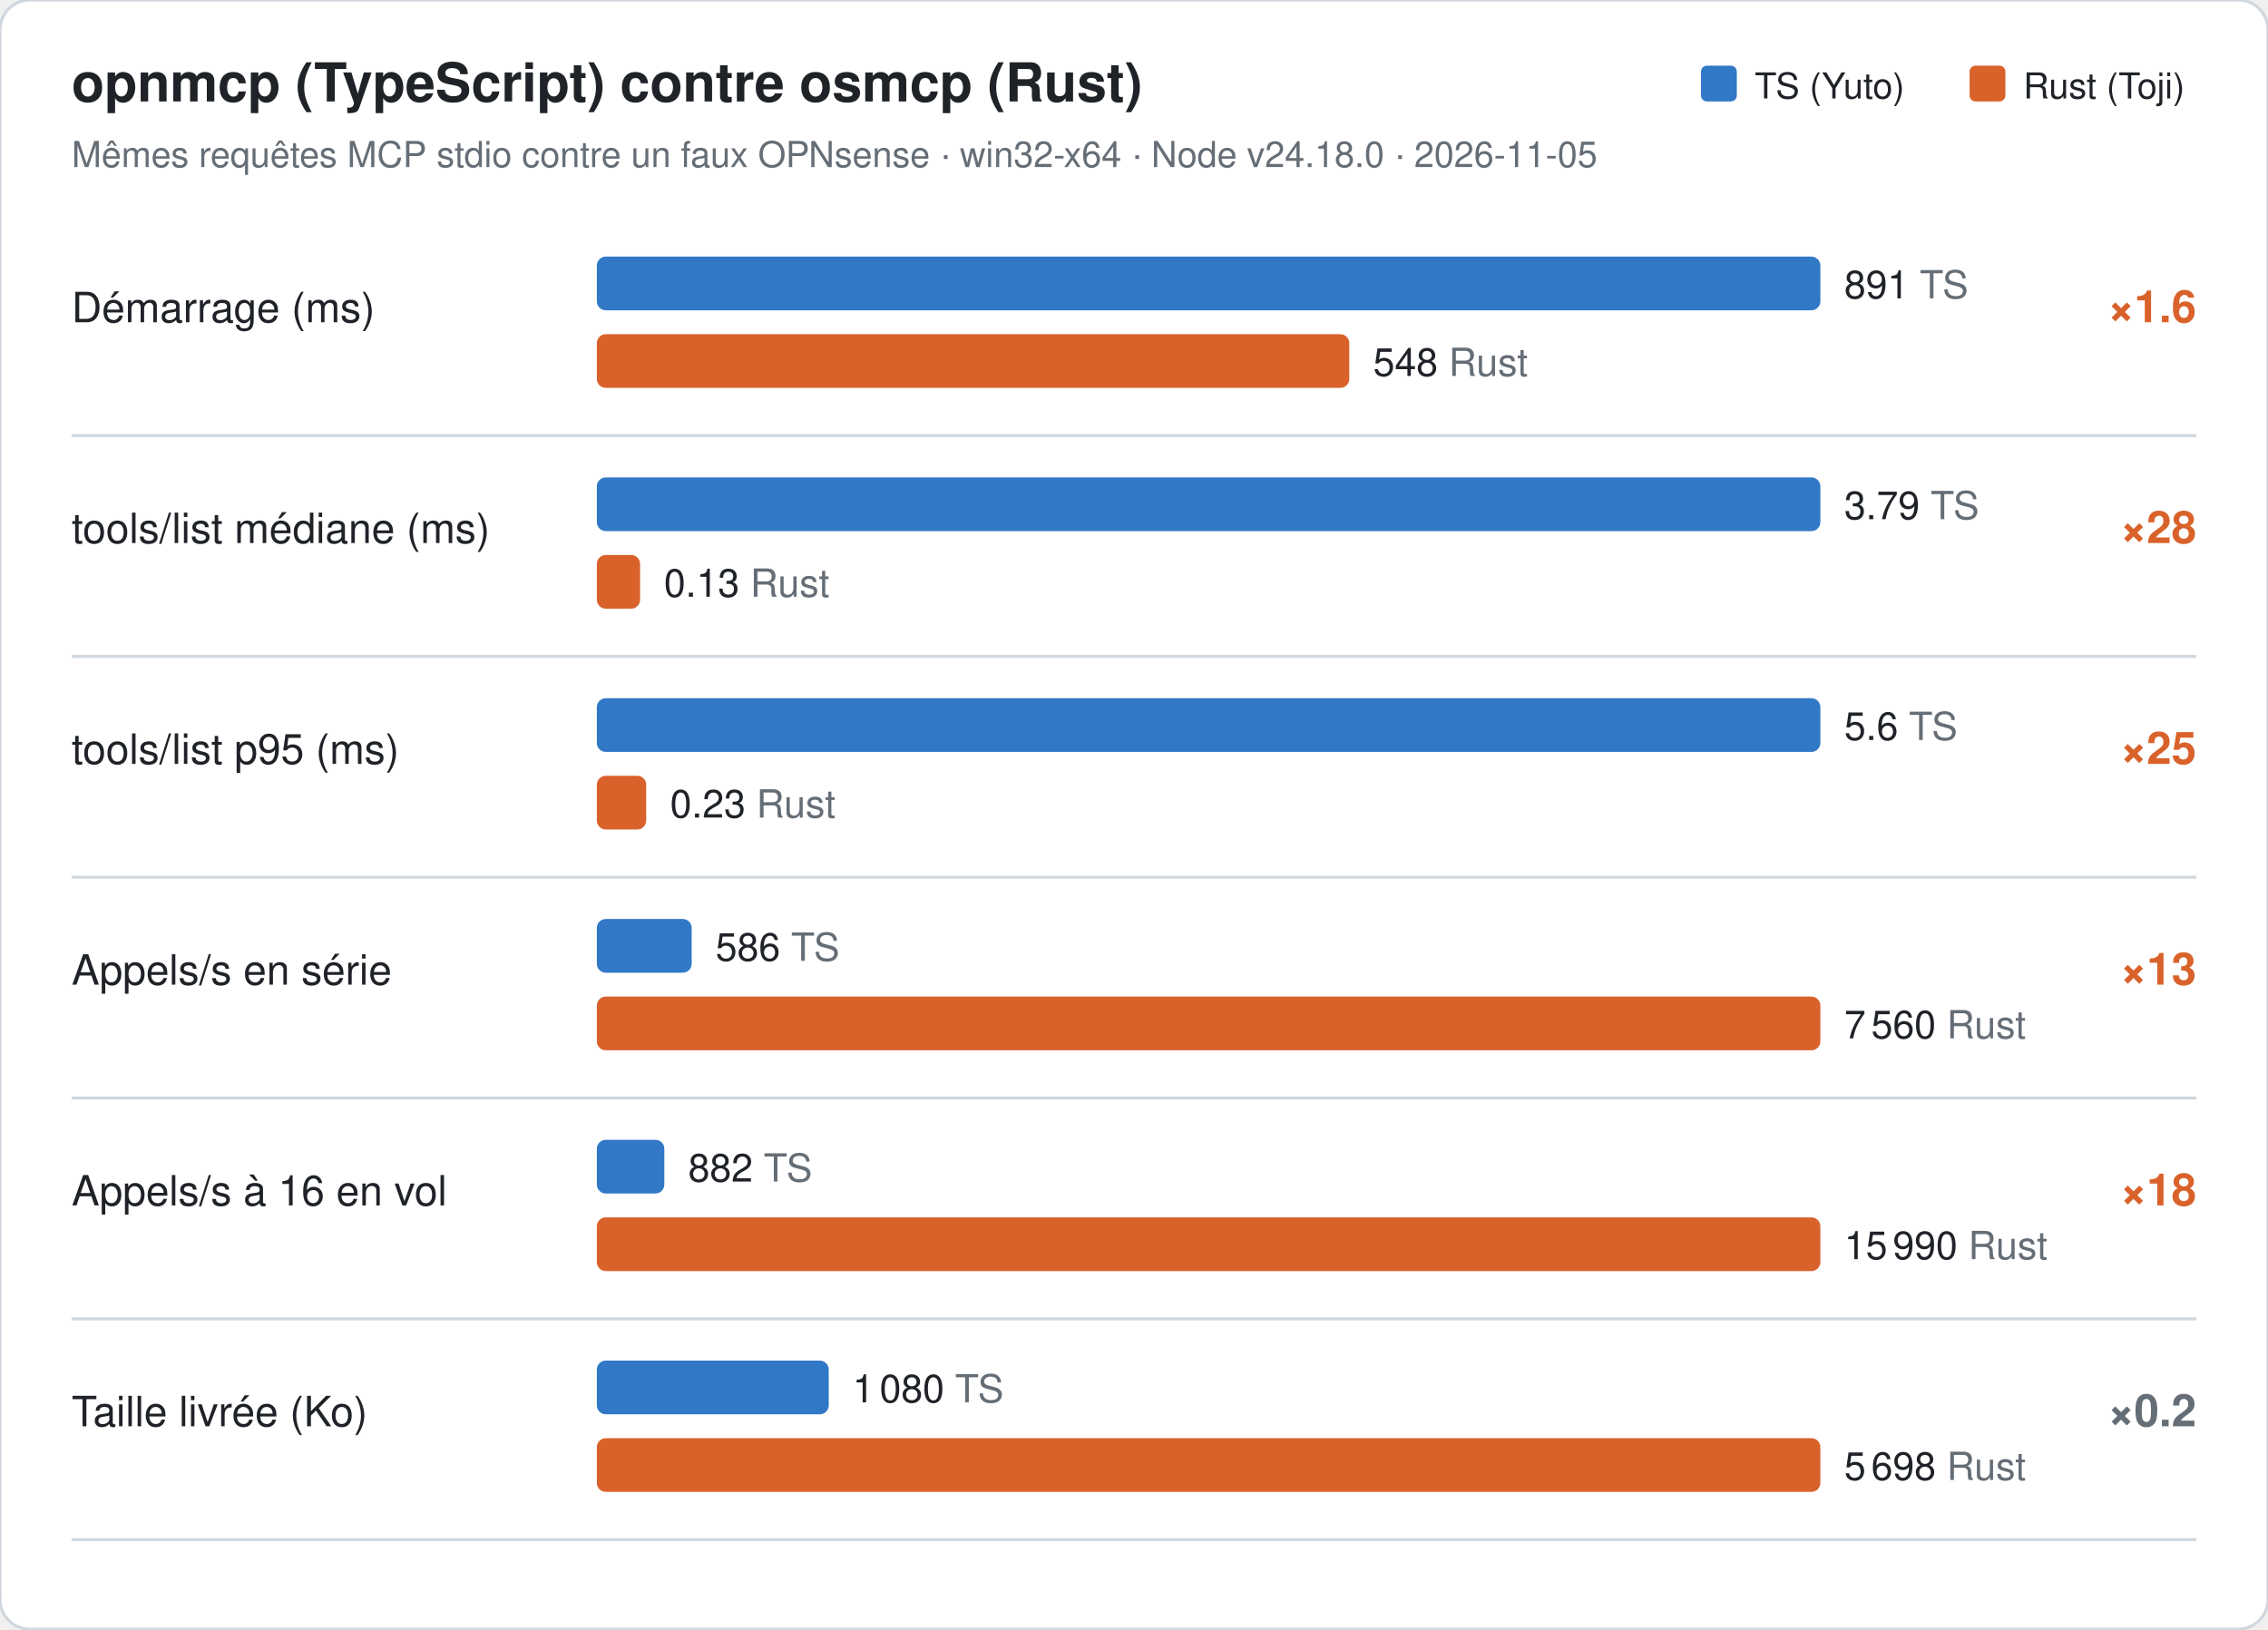
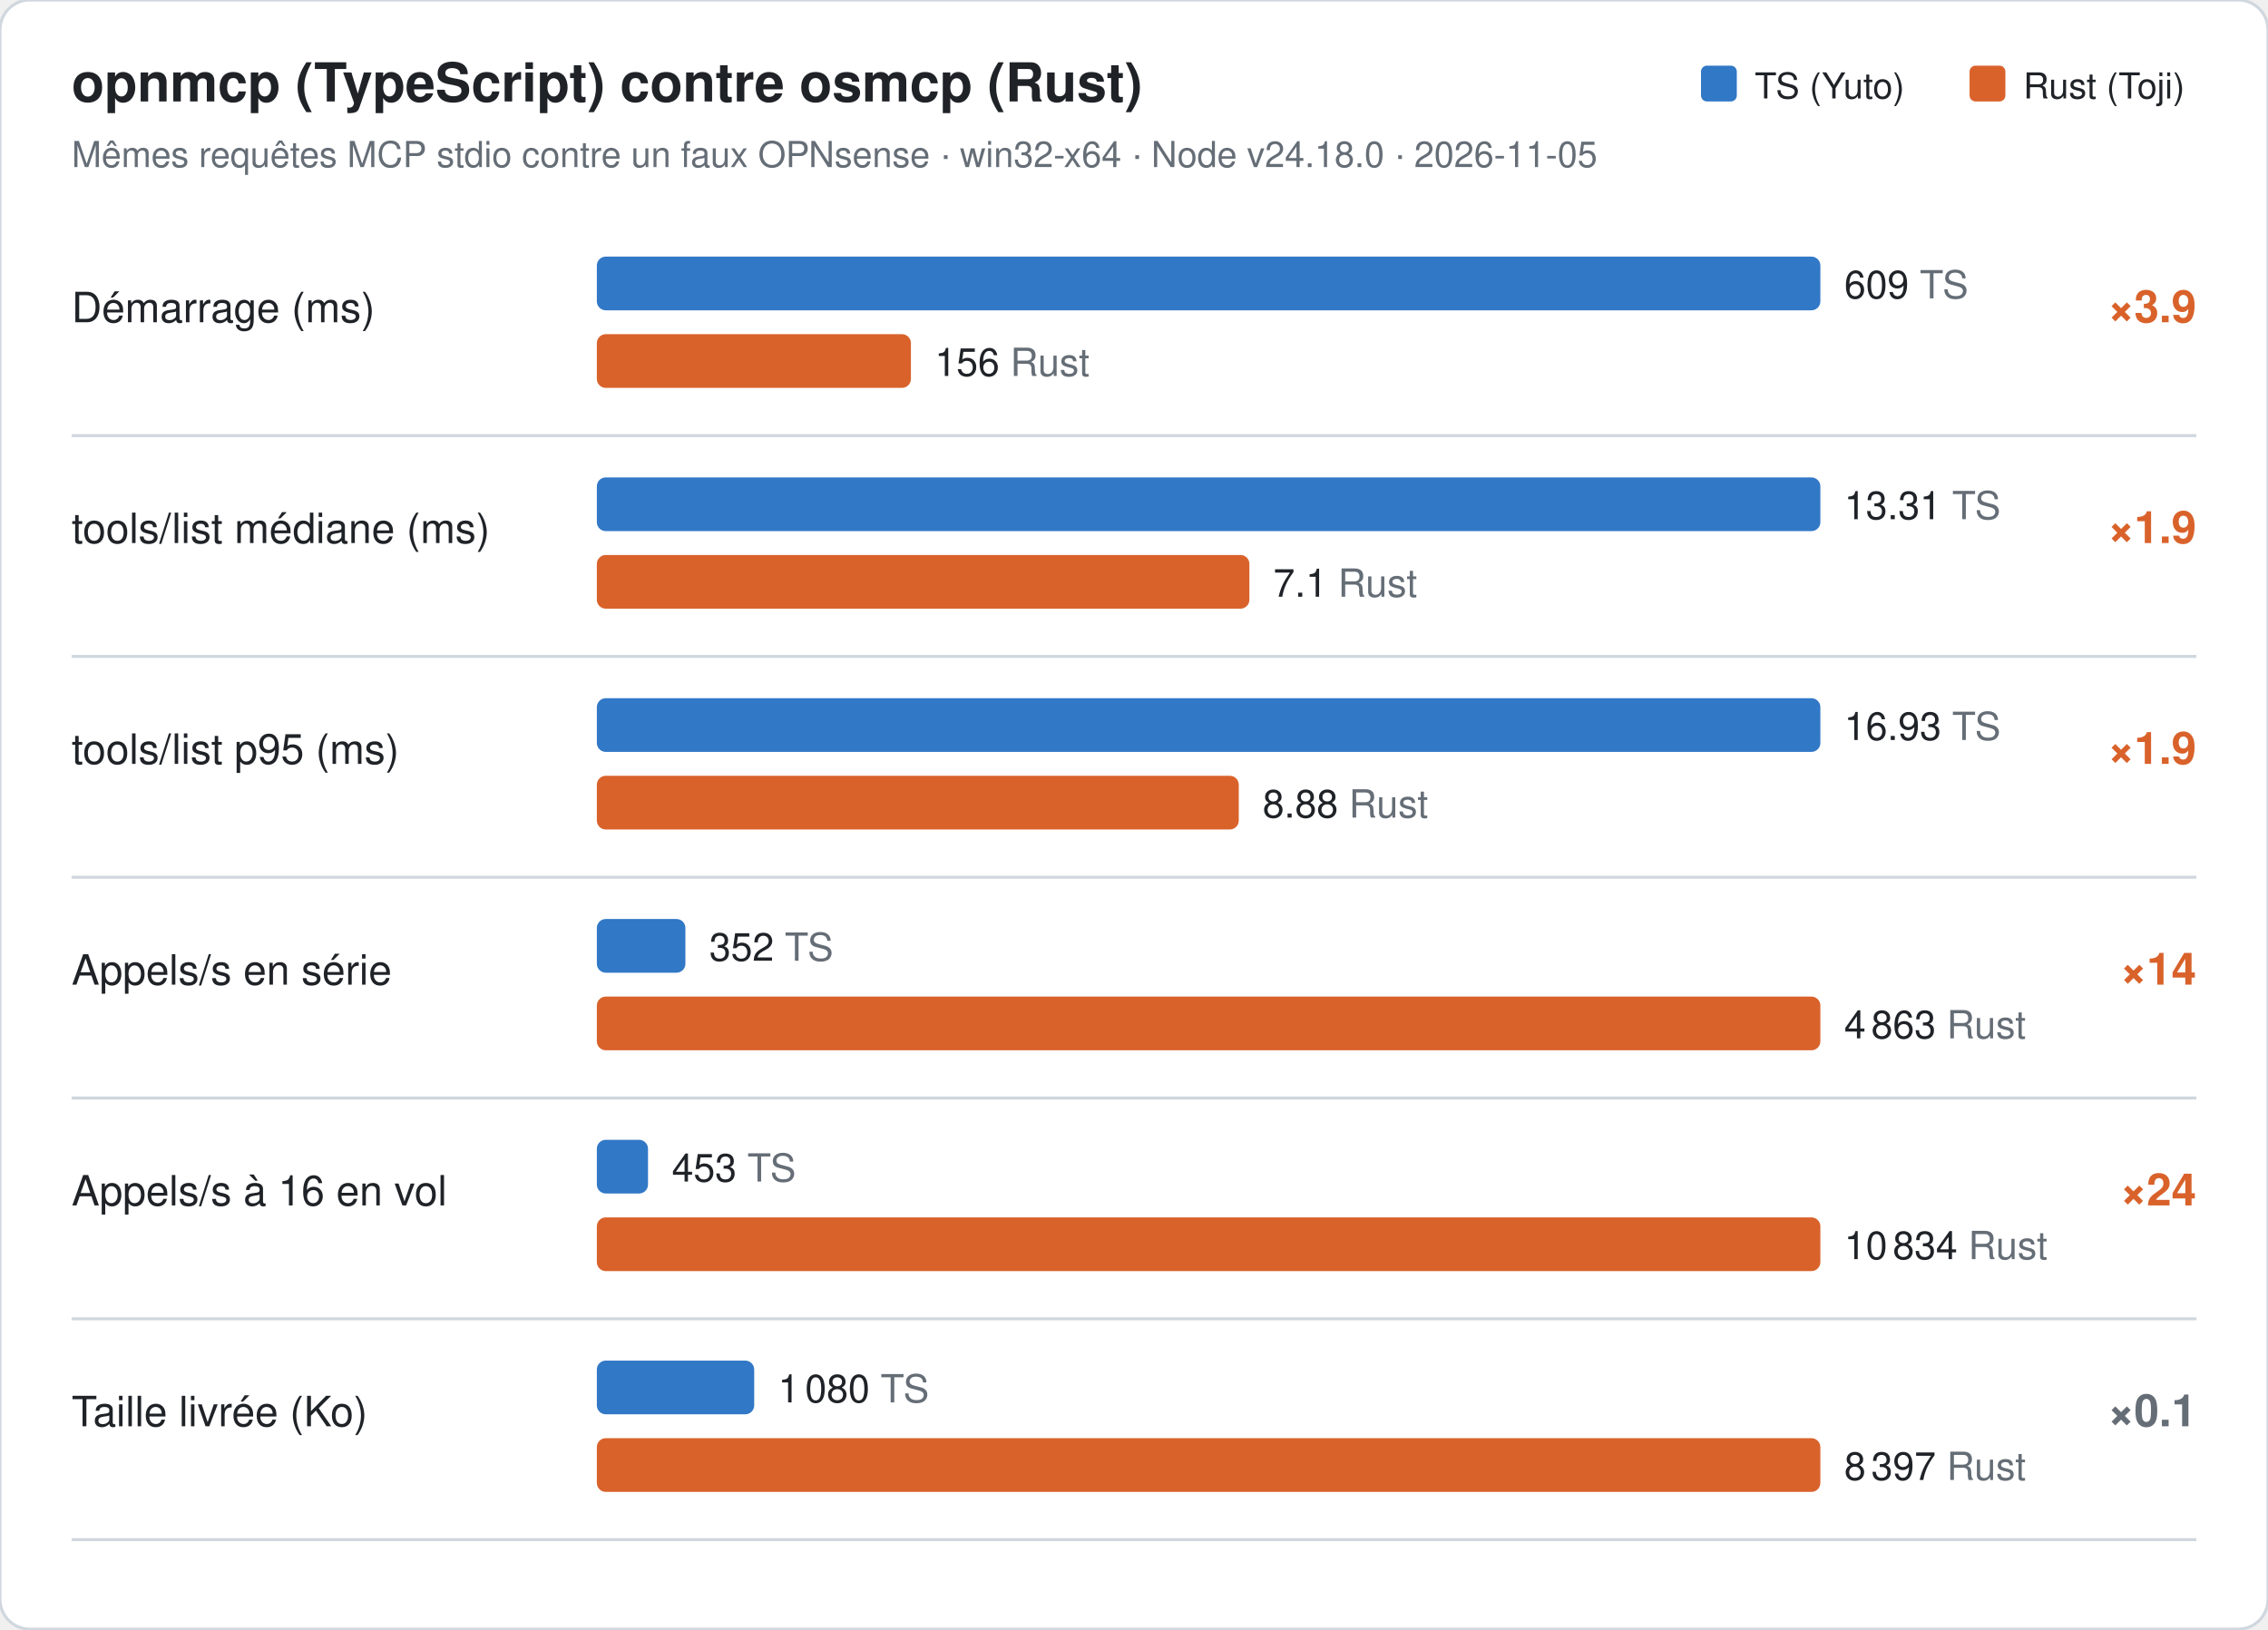
<svg xmlns="http://www.w3.org/2000/svg" width="760" height="546" viewBox="0 0 760 546" font-family="-apple-system,Segoe UI,Helvetica,Arial,sans-serif">
  <rect width="760" height="546" rx="10" fill="#ffffff" stroke="#d0d7de" />
  <text x="24" y="34" font-size="18" font-weight="700" fill="#1f2328">opnmcp (TypeScript) contre osmcp (Rust)</text>
  <text x="24" y="56" font-size="12" fill="#656d76">Mêmes requêtes MCP stdio contre un faux OPNsense · win32-x64 · Node v24.18.0 · 2026-11-05</text>
  <rect x="570" y="22" width="12" height="12" rx="2" fill="#3178c6" />
  <text x="588" y="33" font-size="12" fill="#1f2328">TS (Yuto)</text>
  <rect x="660" y="22" width="12" height="12" rx="2" fill="#d9622b" />
  <text x="678" y="33" font-size="12" fill="#1f2328">Rust (Toji)</text>
  <text x="24" y="108" font-size="14" fill="#1f2328">Démarrage (ms)</text>
  <rect x="200" y="86" width="410" height="18" rx="3" fill="#3178c6" />
-   <text x="618" y="100" font-size="13" fill="#1f2328">891 <tspan fill="#656d76">TS</tspan>
+   <text x="618" y="100" font-size="13" fill="#1f2328">609 <tspan fill="#656d76">TS</tspan>
  </text>
-   <rect x="200" y="112" width="252.145" height="18" rx="3" fill="#d9622b" />
-   <text x="460.145" y="126" font-size="13" fill="#1f2328">548 <tspan fill="#656d76">Rust</tspan>
+   <rect x="200" y="112" width="105.246" height="18" rx="3" fill="#d9622b" />
+   <text x="313.246" y="126" font-size="13" fill="#1f2328">156 <tspan fill="#656d76">Rust</tspan>
  </text>
-   <text x="736" y="108" text-anchor="end" font-size="15" font-weight="700" fill="#d9622b">×1.6</text>
+   <text x="736" y="108" text-anchor="end" font-size="15" font-weight="700" fill="#d9622b">×3.9</text>
  <line x1="24" x2="736" y1="146" y2="146" stroke="#d0d7de" />
  <text x="24" y="182" font-size="14" fill="#1f2328">tools/list médiane (ms)</text>
  <rect x="200" y="160" width="410" height="18" rx="3" fill="#3178c6" />
-   <text x="618" y="174" font-size="13" fill="#1f2328">3.79 <tspan fill="#656d76">TS</tspan>
+   <text x="618" y="174" font-size="13" fill="#1f2328">13.31 <tspan fill="#656d76">TS</tspan>
  </text>
-   <rect x="200" y="186" width="14.492" height="18" rx="3" fill="#d9622b" />
-   <text x="222.492" y="200" font-size="13" fill="#1f2328">0.13 <tspan fill="#656d76">Rust</tspan>
+   <rect x="200" y="186" width="218.673" height="18" rx="3" fill="#d9622b" />
+   <text x="426.673" y="200" font-size="13" fill="#1f2328">7.1 <tspan fill="#656d76">Rust</tspan>
  </text>
-   <text x="736" y="182" text-anchor="end" font-size="15" font-weight="700" fill="#d9622b">×28</text>
+   <text x="736" y="182" text-anchor="end" font-size="15" font-weight="700" fill="#d9622b">×1.9</text>
  <line x1="24" x2="736" y1="220" y2="220" stroke="#d0d7de" />
  <text x="24" y="256" font-size="14" fill="#1f2328">tools/list p95 (ms)</text>
  <rect x="200" y="234" width="410" height="18" rx="3" fill="#3178c6" />
-   <text x="618" y="248" font-size="13" fill="#1f2328">5.6 <tspan fill="#656d76">TS</tspan>
+   <text x="618" y="248" font-size="13" fill="#1f2328">16.93 <tspan fill="#656d76">TS</tspan>
  </text>
-   <rect x="200" y="260" width="16.538" height="18" rx="3" fill="#d9622b" />
-   <text x="224.538" y="274" font-size="13" fill="#1f2328">0.23 <tspan fill="#656d76">Rust</tspan>
+   <rect x="200" y="260" width="215.108" height="18" rx="3" fill="#d9622b" />
+   <text x="423.108" y="274" font-size="13" fill="#1f2328">8.88 <tspan fill="#656d76">Rust</tspan>
  </text>
-   <text x="736" y="256" text-anchor="end" font-size="15" font-weight="700" fill="#d9622b">×25</text>
+   <text x="736" y="256" text-anchor="end" font-size="15" font-weight="700" fill="#d9622b">×1.9</text>
  <line x1="24" x2="736" y1="294" y2="294" stroke="#d0d7de" />
  <text x="24" y="330" font-size="14" fill="#1f2328">Appels/s en série</text>
-   <rect x="200" y="308" width="31.78" height="18" rx="3" fill="#3178c6" />
-   <text x="239.78" y="322" font-size="13" fill="#1f2328">586 <tspan fill="#656d76">TS</tspan>
+   <rect x="200" y="308" width="29.677" height="18" rx="3" fill="#3178c6" />
+   <text x="237.677" y="322" font-size="13" fill="#1f2328">352 <tspan fill="#656d76">TS</tspan>
  </text>
  <rect x="200" y="334" width="410" height="18" rx="3" fill="#d9622b" />
-   <text x="618" y="348" font-size="13" fill="#1f2328">7 560 <tspan fill="#656d76">Rust</tspan>
+   <text x="618" y="348" font-size="13" fill="#1f2328">4 863 <tspan fill="#656d76">Rust</tspan>
  </text>
-   <text x="736" y="330" text-anchor="end" font-size="15" font-weight="700" fill="#d9622b">×13</text>
+   <text x="736" y="330" text-anchor="end" font-size="15" font-weight="700" fill="#d9622b">×14</text>
  <line x1="24" x2="736" y1="368" y2="368" stroke="#d0d7de" />
  <text x="24" y="404" font-size="14" fill="#1f2328">Appels/s à 16 en vol</text>
-   <rect x="200" y="382" width="22.615" height="18" rx="3" fill="#3178c6" />
-   <text x="230.615" y="396" font-size="13" fill="#1f2328">882 <tspan fill="#656d76">TS</tspan>
+   <rect x="200" y="382" width="17.143" height="18" rx="3" fill="#3178c6" />
+   <text x="225.143" y="396" font-size="13" fill="#1f2328">453 <tspan fill="#656d76">TS</tspan>
  </text>
  <rect x="200" y="408" width="410" height="18" rx="3" fill="#d9622b" />
-   <text x="618" y="422" font-size="13" fill="#1f2328">15 990 <tspan fill="#656d76">Rust</tspan>
+   <text x="618" y="422" font-size="13" fill="#1f2328">10 834 <tspan fill="#656d76">Rust</tspan>
  </text>
-   <text x="736" y="404" text-anchor="end" font-size="15" font-weight="700" fill="#d9622b">×18</text>
+   <text x="736" y="404" text-anchor="end" font-size="15" font-weight="700" fill="#d9622b">×24</text>
  <line x1="24" x2="736" y1="442" y2="442" stroke="#d0d7de" />
  <text x="24" y="478" font-size="14" fill="#1f2328">Taille livrée (Ko)</text>
-   <rect x="200" y="456" width="77.711" height="18" rx="3" fill="#3178c6" />
-   <text x="285.711" y="470" font-size="13" fill="#1f2328">1 080 <tspan fill="#656d76">TS</tspan>
+   <rect x="200" y="456" width="52.733" height="18" rx="3" fill="#3178c6" />
+   <text x="260.733" y="470" font-size="13" fill="#1f2328">1 080 <tspan fill="#656d76">TS</tspan>
  </text>
  <rect x="200" y="482" width="410" height="18" rx="3" fill="#d9622b" />
-   <text x="618" y="496" font-size="13" fill="#1f2328">5 698 <tspan fill="#656d76">Rust</tspan>
+   <text x="618" y="496" font-size="13" fill="#1f2328">8 397 <tspan fill="#656d76">Rust</tspan>
  </text>
-   <text x="736" y="478" text-anchor="end" font-size="15" font-weight="700" fill="#656d76">×0.2</text>
+   <text x="736" y="478" text-anchor="end" font-size="15" font-weight="700" fill="#656d76">×0.1</text>
  <line x1="24" x2="736" y1="516" y2="516" stroke="#d0d7de" />
</svg>
